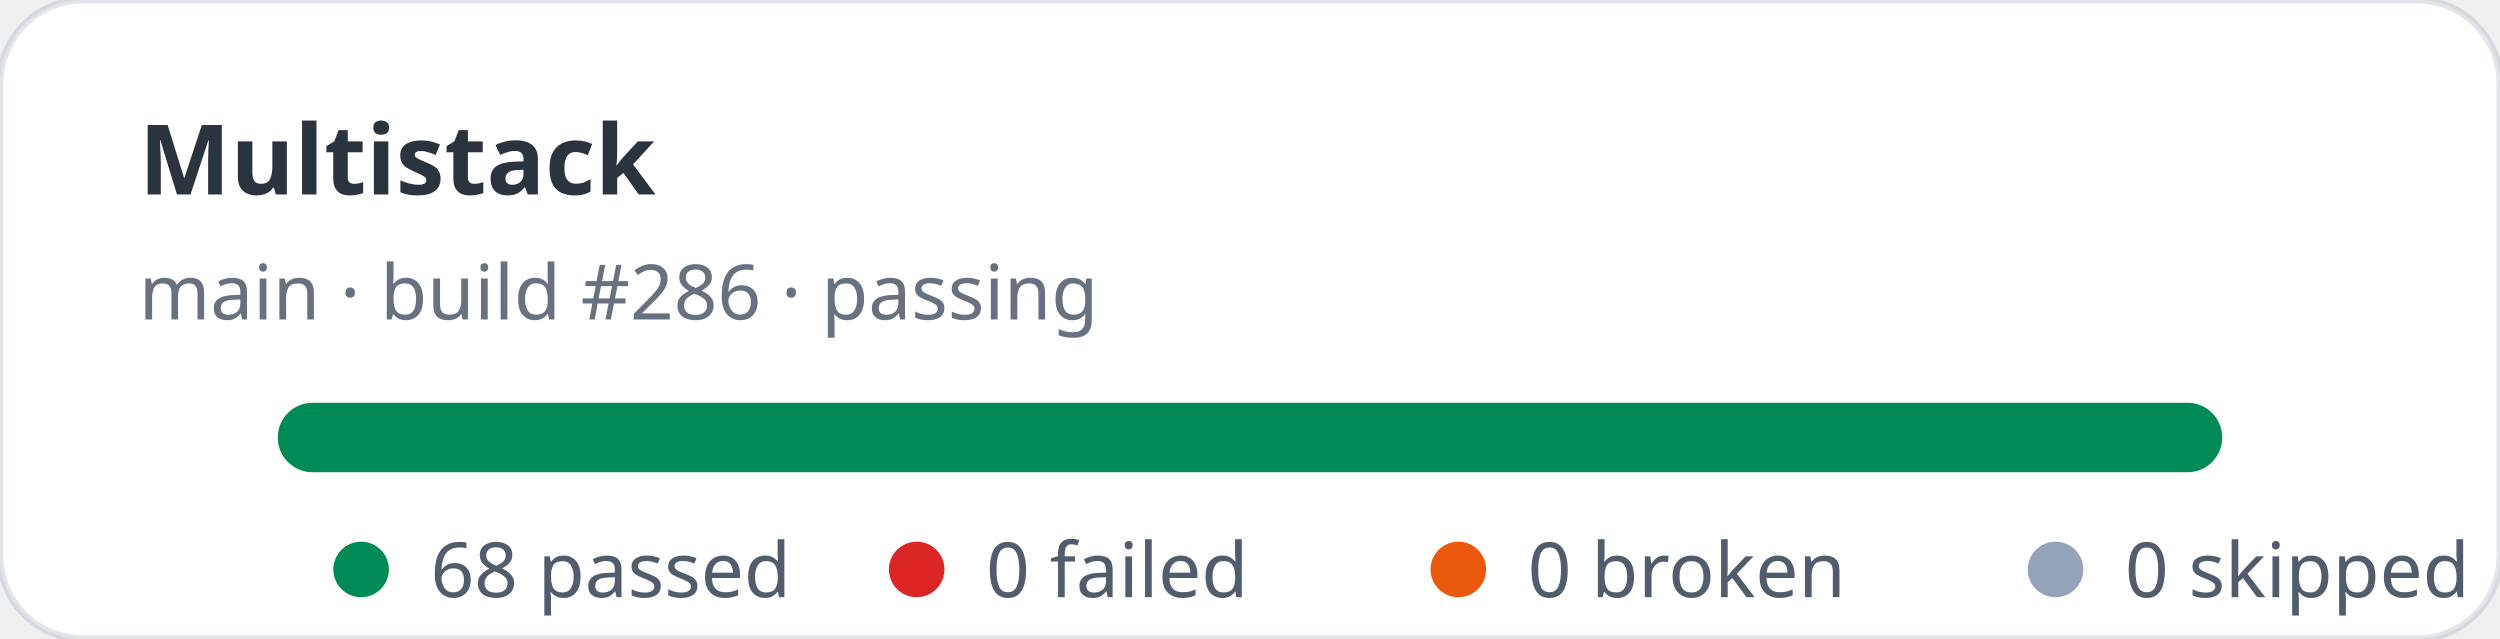
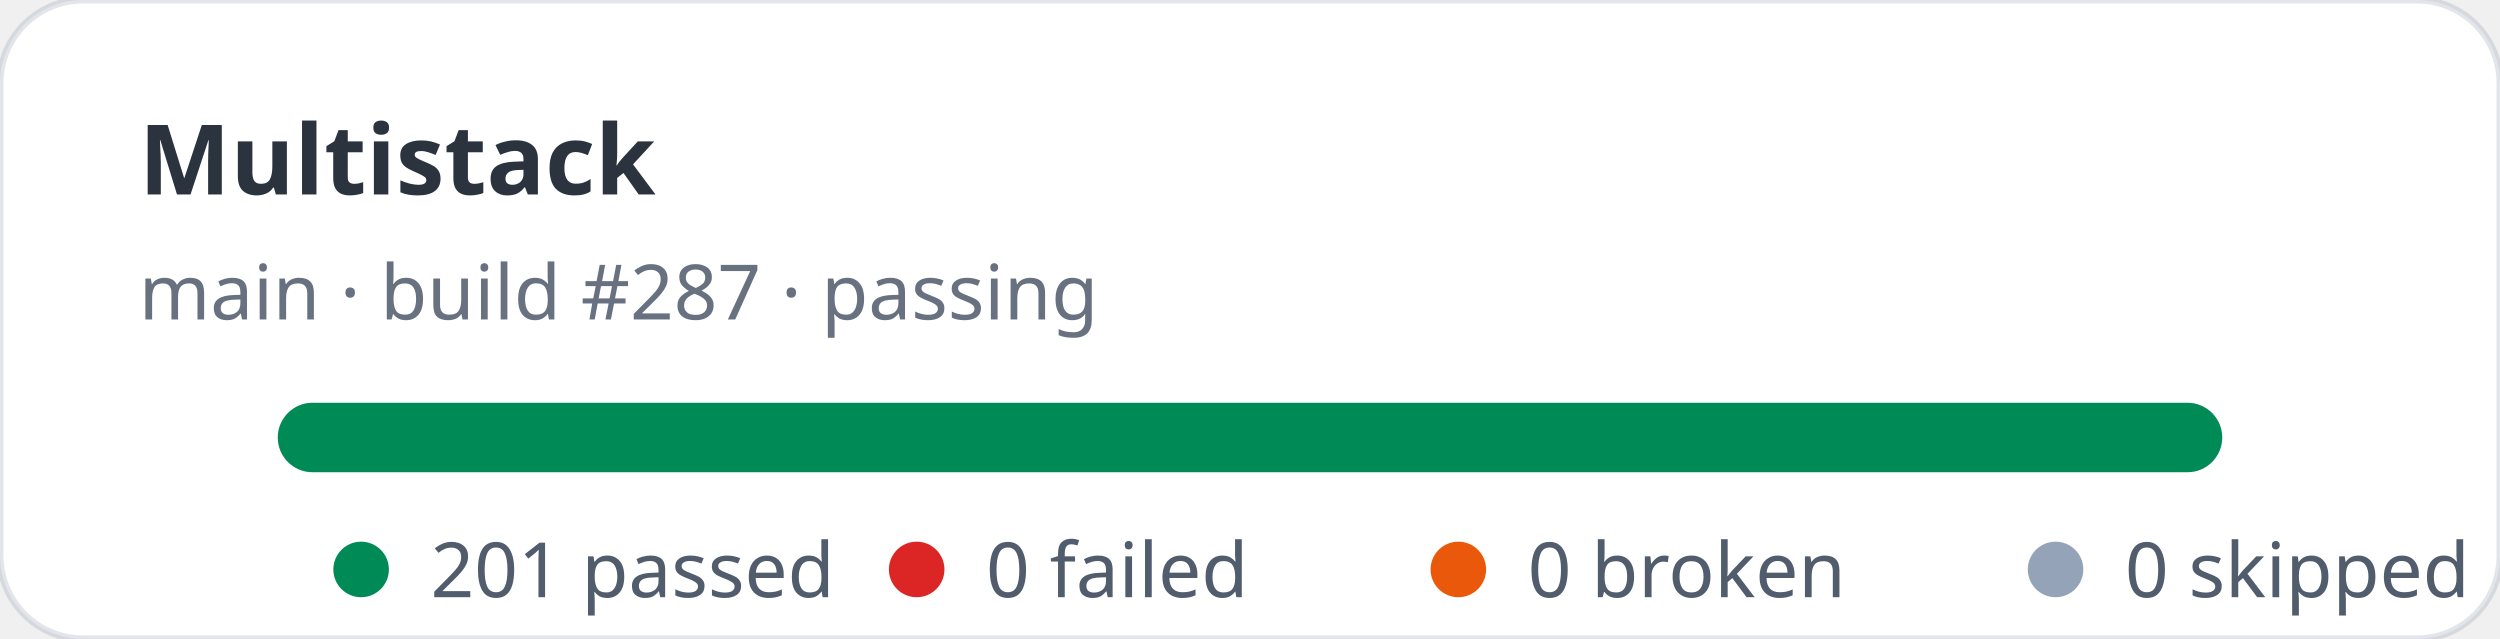
- <svg xmlns="http://www.w3.org/2000/svg" width="360" height="92" viewBox="0 0 360 92" role="img" aria-label="Multistack stats: 68 passed, 0 failed">
+ <svg xmlns="http://www.w3.org/2000/svg" width="360" height="92" viewBox="0 0 360 92" role="img" aria-label="Multistack stats: 201 passed, 0 failed">
  <rect width="360" height="92" rx="12" fill="#ffffff" stroke="rgba(11,48,86,0.12)" />
  <text x="20" y="28" fill="rgba(1,10,24,0.83)" font-family="ui-sans-serif,system-ui,sans-serif" font-size="14" font-weight="700">Multistack</text>
-   <text x="20" y="46" fill="rgba(2,19,44,0.6)" font-family="ui-sans-serif,system-ui,sans-serif" font-size="11">main · build #286 · passing</text>
+   <text x="20" y="46" fill="rgba(2,19,44,0.6)" font-family="ui-sans-serif,system-ui,sans-serif" font-size="11">main · build #287 · passing</text>
  <rect x="40" y="58" width="280" height="10" rx="5" fill="#e2e8f0" />
  <rect x="40" y="58" width="280" height="10" rx="5" fill="#008a56" />
  <g font-family="ui-sans-serif,system-ui,sans-serif" font-size="11" fill="rgba(1,18,40,0.68)">
    <circle cx="52" cy="82" r="4" fill="#008a56" />
-     <text x="62" y="86">68 passed</text>
+     <text x="62" y="86">201 passed</text>
    <circle cx="132" cy="82" r="4" fill="#dc2626" />
    <text x="142" y="86">0 failed</text>
    <circle cx="210" cy="82" r="4" fill="#ea580c" />
    <text x="220" y="86">0 broken</text>
    <circle cx="296" cy="82" r="4" fill="#94a3b8" />
    <text x="306" y="86">0 skipped</text>
  </g>
</svg>
